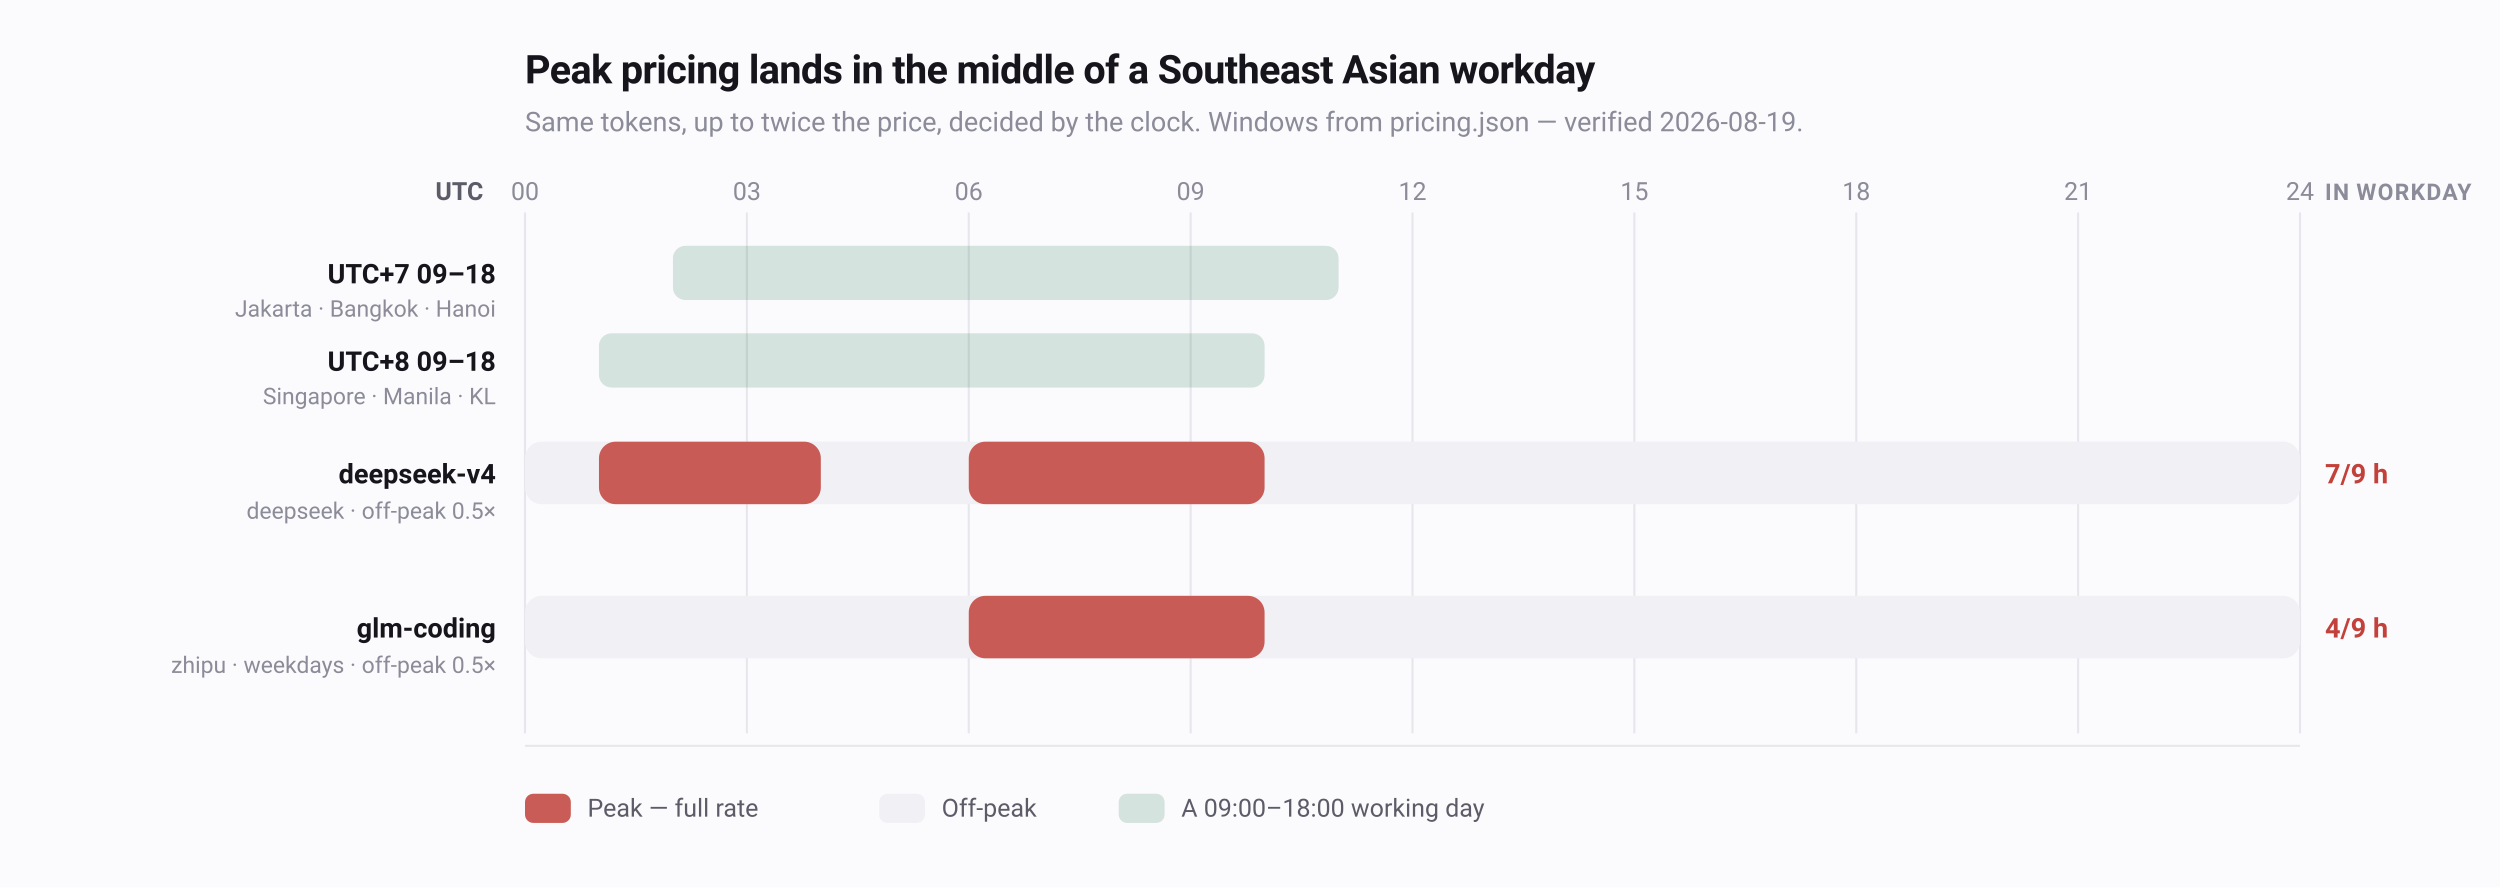
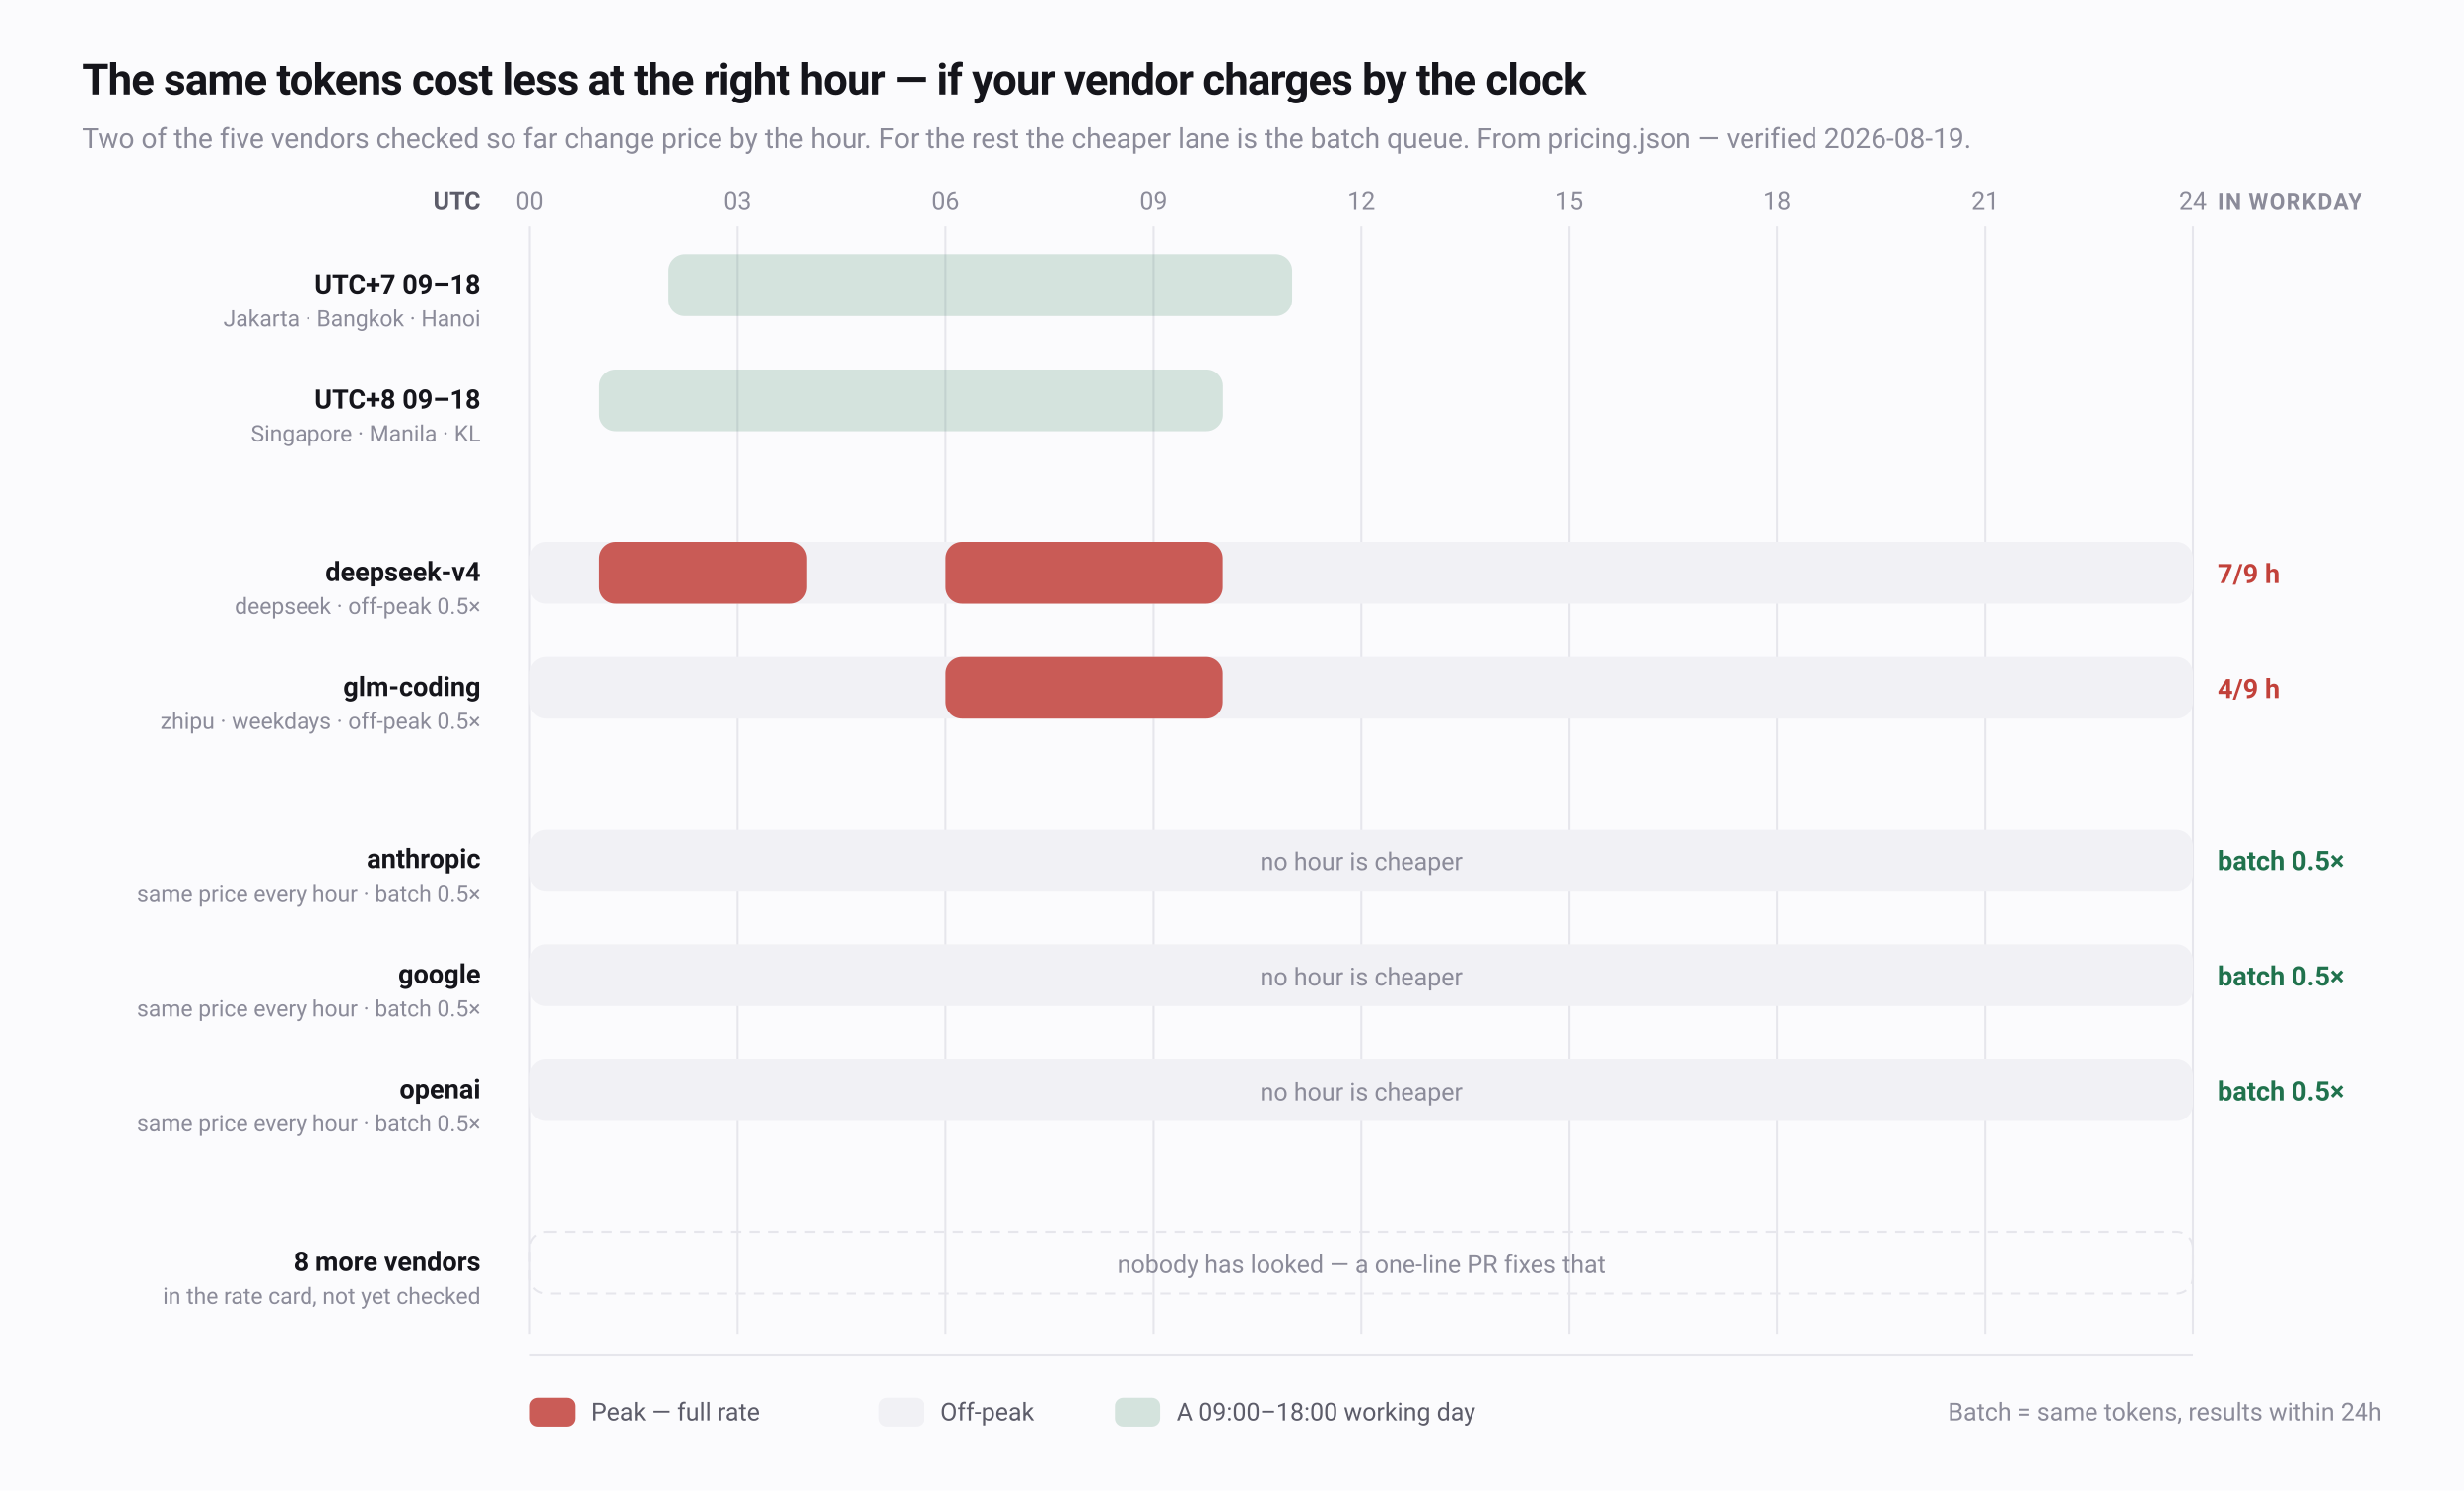
- <svg xmlns="http://www.w3.org/2000/svg" viewBox="0 0 1200 426" width="1200" height="426" role="img" aria-label="Published peak pricing windows for time-priced vendors, plotted against a 09:00 to 18:00 working day in UTC+7 and UTC+8.">
-   <rect width="1200" height="426" fill="#fbfbfd" />
-   <text x="252" y="40" font-family="ui-sans-serif,-apple-system,'Segoe UI',Roboto,'Helvetica Neue',Arial,sans-serif" font-size="19" font-weight="650" fill="#15151b" letter-spacing="-0.3">Peak pricing lands in the middle of a Southeast Asian workday</text>
-   <text x="252" y="63" font-family="ui-sans-serif,-apple-system,'Segoe UI',Roboto,'Helvetica Neue',Arial,sans-serif" font-size="13" fill="#8b8b99">Same tokens, up to twice the price, decided by the clock. Windows from pricing.json — verified 2026-08-19.</text>
-   <line x1="252.0" y1="102" x2="252.0" y2="352" stroke="#e6e6ec" stroke-width="1" />
-   <text x="252.0" y="96" text-anchor="middle" font-family="ui-sans-serif,-apple-system,'Segoe UI',Roboto,'Helvetica Neue',Arial,sans-serif" font-size="12" fill="#8b8b99">00</text>
-   <line x1="358.5" y1="102" x2="358.5" y2="352" stroke="#e6e6ec" stroke-width="1" />
-   <text x="358.5" y="96" text-anchor="middle" font-family="ui-sans-serif,-apple-system,'Segoe UI',Roboto,'Helvetica Neue',Arial,sans-serif" font-size="12" fill="#8b8b99">03</text>
-   <line x1="465.0" y1="102" x2="465.0" y2="352" stroke="#e6e6ec" stroke-width="1" />
-   <text x="465.0" y="96" text-anchor="middle" font-family="ui-sans-serif,-apple-system,'Segoe UI',Roboto,'Helvetica Neue',Arial,sans-serif" font-size="12" fill="#8b8b99">06</text>
-   <line x1="571.5" y1="102" x2="571.5" y2="352" stroke="#e6e6ec" stroke-width="1" />
-   <text x="571.5" y="96" text-anchor="middle" font-family="ui-sans-serif,-apple-system,'Segoe UI',Roboto,'Helvetica Neue',Arial,sans-serif" font-size="12" fill="#8b8b99">09</text>
-   <line x1="678.0" y1="102" x2="678.0" y2="352" stroke="#e6e6ec" stroke-width="1" />
-   <text x="678.0" y="96" text-anchor="middle" font-family="ui-sans-serif,-apple-system,'Segoe UI',Roboto,'Helvetica Neue',Arial,sans-serif" font-size="12" fill="#8b8b99">12</text>
-   <line x1="784.5" y1="102" x2="784.5" y2="352" stroke="#e6e6ec" stroke-width="1" />
-   <text x="784.5" y="96" text-anchor="middle" font-family="ui-sans-serif,-apple-system,'Segoe UI',Roboto,'Helvetica Neue',Arial,sans-serif" font-size="12" fill="#8b8b99">15</text>
-   <line x1="891.0" y1="102" x2="891.0" y2="352" stroke="#e6e6ec" stroke-width="1" />
-   <text x="891.0" y="96" text-anchor="middle" font-family="ui-sans-serif,-apple-system,'Segoe UI',Roboto,'Helvetica Neue',Arial,sans-serif" font-size="12" fill="#8b8b99">18</text>
-   <line x1="997.5" y1="102" x2="997.5" y2="352" stroke="#e6e6ec" stroke-width="1" />
-   <text x="997.5" y="96" text-anchor="middle" font-family="ui-sans-serif,-apple-system,'Segoe UI',Roboto,'Helvetica Neue',Arial,sans-serif" font-size="12" fill="#8b8b99">21</text>
-   <line x1="1104.0" y1="102" x2="1104.0" y2="352" stroke="#e6e6ec" stroke-width="1" />
-   <text x="1104.0" y="96" text-anchor="middle" font-family="ui-sans-serif,-apple-system,'Segoe UI',Roboto,'Helvetica Neue',Arial,sans-serif" font-size="12" fill="#8b8b99">24</text>
-   <text x="232" y="96" text-anchor="end" font-family="ui-sans-serif,-apple-system,'Segoe UI',Roboto,'Helvetica Neue',Arial,sans-serif" font-size="12" font-weight="640" fill="#5c5c69">UTC</text>
-   <text x="1116" y="96" font-family="ui-sans-serif,-apple-system,'Segoe UI',Roboto,'Helvetica Neue',Arial,sans-serif" font-size="11" font-weight="640" letter-spacing="0.6" fill="#8b8b99">IN WORKDAY</text>
-   <text x="238" y="136" text-anchor="end" font-family="ui-sans-serif,-apple-system,'Segoe UI',Roboto,'Helvetica Neue',Arial,sans-serif" font-size="13" font-weight="640" fill="#15151b">UTC+7 09–18</text>
-   <text x="238" y="152" text-anchor="end" font-family="ui-sans-serif,-apple-system,'Segoe UI',Roboto,'Helvetica Neue',Arial,sans-serif" font-size="11" fill="#8b8b99">Jakarta · Bangkok · Hanoi</text>
-   <rect x="323.0" y="118" width="319.5" height="26" rx="6" fill="#20724d" opacity="0.18" />
-   <text x="238" y="178" text-anchor="end" font-family="ui-sans-serif,-apple-system,'Segoe UI',Roboto,'Helvetica Neue',Arial,sans-serif" font-size="13" font-weight="640" fill="#15151b">UTC+8 09–18</text>
-   <text x="238" y="194" text-anchor="end" font-family="ui-sans-serif,-apple-system,'Segoe UI',Roboto,'Helvetica Neue',Arial,sans-serif" font-size="11" fill="#8b8b99">Singapore · Manila · KL</text>
-   <rect x="287.5" y="160" width="319.5" height="26" rx="6" fill="#20724d" opacity="0.18" />
-   <text x="238" y="232" text-anchor="end" font-family="ui-sans-serif,-apple-system,'Segoe UI',Roboto,'Helvetica Neue',Arial,sans-serif" font-size="13" font-weight="640" fill="#15151b">deepseek-v4</text>
-   <text x="238" y="249" text-anchor="end" font-family="ui-sans-serif,-apple-system,'Segoe UI',Roboto,'Helvetica Neue',Arial,sans-serif" font-size="11" fill="#8b8b99">deepseek · off-peak 0.5×</text>
-   <rect x="252" y="212" width="852" height="30" rx="8" fill="#f1f1f5" />
-   <rect x="287.5" y="212" width="106.5" height="30" rx="8" fill="#c2413a" opacity="0.85" />
-   <rect x="465.0" y="212" width="142.0" height="30" rx="8" fill="#c2413a" opacity="0.85" />
-   <text x="1116" y="232" font-family="ui-sans-serif,-apple-system,'Segoe UI',Roboto,'Helvetica Neue',Arial,sans-serif" font-size="13" font-weight="650" fill="#c2413a">7/9 h</text>
-   <text x="238" y="306" text-anchor="end" font-family="ui-sans-serif,-apple-system,'Segoe UI',Roboto,'Helvetica Neue',Arial,sans-serif" font-size="13" font-weight="640" fill="#15151b">glm-coding</text>
-   <text x="238" y="323" text-anchor="end" font-family="ui-sans-serif,-apple-system,'Segoe UI',Roboto,'Helvetica Neue',Arial,sans-serif" font-size="11" fill="#8b8b99">zhipu · weekdays · off-peak 0.5×</text>
-   <rect x="252" y="286" width="852" height="30" rx="8" fill="#f1f1f5" />
-   <rect x="465.0" y="286" width="142.0" height="30" rx="8" fill="#c2413a" opacity="0.85" />
-   <text x="1116" y="306" font-family="ui-sans-serif,-apple-system,'Segoe UI',Roboto,'Helvetica Neue',Arial,sans-serif" font-size="13" font-weight="650" fill="#c2413a">4/9 h</text>
-   <line x1="252" y1="358" x2="1104" y2="358" stroke="#e6e6ec" stroke-width="1" />
-   <rect x="252" y="381" width="22" height="14" rx="4" fill="#c2413a" opacity="0.85" />
-   <text x="282" y="392" font-family="ui-sans-serif,-apple-system,'Segoe UI',Roboto,'Helvetica Neue',Arial,sans-serif" font-size="12" fill="#5c5c69">Peak — full rate</text>
-   <rect x="422" y="381" width="22" height="14" rx="4" fill="#f1f1f5" opacity="1" />
-   <text x="452" y="392" font-family="ui-sans-serif,-apple-system,'Segoe UI',Roboto,'Helvetica Neue',Arial,sans-serif" font-size="12" fill="#5c5c69">Off-peak</text>
-   <rect x="537" y="381" width="22" height="14" rx="4" fill="#20724d" opacity="0.18" />
-   <text x="567" y="392" font-family="ui-sans-serif,-apple-system,'Segoe UI',Roboto,'Helvetica Neue',Arial,sans-serif" font-size="12" fill="#5c5c69">A 09:00–18:00 working day</text>
+ <svg xmlns="http://www.w3.org/2000/svg" viewBox="0 0 1200 726" width="1200" height="726" role="img" aria-label="Every vendor in the rate card, showing which ones change price by the hour and which charge the same all day, plotted against a 09:00 to 18:00 working day in UTC+7 and UTC+8.">
+   <rect width="1200" height="726" fill="#fbfbfd" />
+   <text x="40" y="46" font-family="ui-sans-serif,-apple-system,'Segoe UI',Roboto,'Helvetica Neue',Arial,sans-serif" font-size="21" font-weight="650" fill="#15151b" letter-spacing="-0.4">The same tokens cost less at the right hour — if your vendor charges by the clock</text>
+   <text x="40" y="72" font-family="ui-sans-serif,-apple-system,'Segoe UI',Roboto,'Helvetica Neue',Arial,sans-serif" font-size="13.5" fill="#8b8b99">Two of the five vendors checked so far change price by the hour. For the rest the cheaper lane is the batch queue. From pricing.json — verified 2026-08-19.</text>
+   <line x1="258.0" y1="110" x2="258.0" y2="650" stroke="#e6e6ec" stroke-width="1" />
+   <text x="258.0" y="102" text-anchor="middle" font-family="ui-sans-serif,-apple-system,'Segoe UI',Roboto,'Helvetica Neue',Arial,sans-serif" font-size="12" fill="#8b8b99">00</text>
+   <line x1="359.2" y1="110" x2="359.2" y2="650" stroke="#e6e6ec" stroke-width="1" />
+   <text x="359.2" y="102" text-anchor="middle" font-family="ui-sans-serif,-apple-system,'Segoe UI',Roboto,'Helvetica Neue',Arial,sans-serif" font-size="12" fill="#8b8b99">03</text>
+   <line x1="460.5" y1="110" x2="460.5" y2="650" stroke="#e6e6ec" stroke-width="1" />
+   <text x="460.5" y="102" text-anchor="middle" font-family="ui-sans-serif,-apple-system,'Segoe UI',Roboto,'Helvetica Neue',Arial,sans-serif" font-size="12" fill="#8b8b99">06</text>
+   <line x1="561.8" y1="110" x2="561.8" y2="650" stroke="#e6e6ec" stroke-width="1" />
+   <text x="561.8" y="102" text-anchor="middle" font-family="ui-sans-serif,-apple-system,'Segoe UI',Roboto,'Helvetica Neue',Arial,sans-serif" font-size="12" fill="#8b8b99">09</text>
+   <line x1="663.0" y1="110" x2="663.0" y2="650" stroke="#e6e6ec" stroke-width="1" />
+   <text x="663.0" y="102" text-anchor="middle" font-family="ui-sans-serif,-apple-system,'Segoe UI',Roboto,'Helvetica Neue',Arial,sans-serif" font-size="12" fill="#8b8b99">12</text>
+   <line x1="764.2" y1="110" x2="764.2" y2="650" stroke="#e6e6ec" stroke-width="1" />
+   <text x="764.2" y="102" text-anchor="middle" font-family="ui-sans-serif,-apple-system,'Segoe UI',Roboto,'Helvetica Neue',Arial,sans-serif" font-size="12" fill="#8b8b99">15</text>
+   <line x1="865.5" y1="110" x2="865.5" y2="650" stroke="#e6e6ec" stroke-width="1" />
+   <text x="865.5" y="102" text-anchor="middle" font-family="ui-sans-serif,-apple-system,'Segoe UI',Roboto,'Helvetica Neue',Arial,sans-serif" font-size="12" fill="#8b8b99">18</text>
+   <line x1="966.8" y1="110" x2="966.8" y2="650" stroke="#e6e6ec" stroke-width="1" />
+   <text x="966.8" y="102" text-anchor="middle" font-family="ui-sans-serif,-apple-system,'Segoe UI',Roboto,'Helvetica Neue',Arial,sans-serif" font-size="12" fill="#8b8b99">21</text>
+   <line x1="1068.0" y1="110" x2="1068.0" y2="650" stroke="#e6e6ec" stroke-width="1" />
+   <text x="1068.0" y="102" text-anchor="middle" font-family="ui-sans-serif,-apple-system,'Segoe UI',Roboto,'Helvetica Neue',Arial,sans-serif" font-size="12" fill="#8b8b99">24</text>
+   <text x="234" y="102" text-anchor="end" font-family="ui-sans-serif,-apple-system,'Segoe UI',Roboto,'Helvetica Neue',Arial,sans-serif" font-size="12" font-weight="640" fill="#5c5c69">UTC</text>
+   <text x="1080" y="102" font-family="ui-sans-serif,-apple-system,'Segoe UI',Roboto,'Helvetica Neue',Arial,sans-serif" font-size="11" font-weight="640" letter-spacing="0.6" fill="#8b8b99">IN WORKDAY</text>
+   <text x="234" y="143" text-anchor="end" font-family="ui-sans-serif,-apple-system,'Segoe UI',Roboto,'Helvetica Neue',Arial,sans-serif" font-size="13" font-weight="640" fill="#15151b">UTC+7  09–18</text>
+   <text x="234" y="159" text-anchor="end" font-family="ui-sans-serif,-apple-system,'Segoe UI',Roboto,'Helvetica Neue',Arial,sans-serif" font-size="11" fill="#8b8b99">Jakarta · Bangkok · Hanoi</text>
+   <rect x="325.5" y="124" width="303.8" height="30" rx="8" fill="#20724d" opacity="0.18" />
+   <text x="234" y="199" text-anchor="end" font-family="ui-sans-serif,-apple-system,'Segoe UI',Roboto,'Helvetica Neue',Arial,sans-serif" font-size="13" font-weight="640" fill="#15151b">UTC+8  09–18</text>
+   <text x="234" y="215" text-anchor="end" font-family="ui-sans-serif,-apple-system,'Segoe UI',Roboto,'Helvetica Neue',Arial,sans-serif" font-size="11" fill="#8b8b99">Singapore · Manila · KL</text>
+   <rect x="291.8" y="180" width="303.8" height="30" rx="8" fill="#20724d" opacity="0.18" />
+   <text x="234" y="283" text-anchor="end" font-family="ui-sans-serif,-apple-system,'Segoe UI',Roboto,'Helvetica Neue',Arial,sans-serif" font-size="13" font-weight="640" fill="#15151b">deepseek-v4</text>
+   <text x="234" y="299" text-anchor="end" font-family="ui-sans-serif,-apple-system,'Segoe UI',Roboto,'Helvetica Neue',Arial,sans-serif" font-size="11" fill="#8b8b99">deepseek · off-peak 0.5×</text>
+   <rect x="258" y="264" width="810" height="30" rx="8" fill="#f1f1f5" />
+   <rect x="291.8" y="264" width="101.2" height="30" rx="8" fill="#c2413a" opacity="0.85" />
+   <rect x="460.5" y="264" width="135.0" height="30" rx="8" fill="#c2413a" opacity="0.85" />
+   <text x="1080" y="284" font-family="ui-sans-serif,-apple-system,'Segoe UI',Roboto,'Helvetica Neue',Arial,sans-serif" font-size="13" font-weight="650" fill="#c2413a">7/9 h</text>
+   <text x="234" y="339" text-anchor="end" font-family="ui-sans-serif,-apple-system,'Segoe UI',Roboto,'Helvetica Neue',Arial,sans-serif" font-size="13" font-weight="640" fill="#15151b">glm-coding</text>
+   <text x="234" y="355" text-anchor="end" font-family="ui-sans-serif,-apple-system,'Segoe UI',Roboto,'Helvetica Neue',Arial,sans-serif" font-size="11" fill="#8b8b99">zhipu · weekdays · off-peak 0.5×</text>
+   <rect x="258" y="320" width="810" height="30" rx="8" fill="#f1f1f5" />
+   <rect x="460.5" y="320" width="135.0" height="30" rx="8" fill="#c2413a" opacity="0.85" />
+   <text x="1080" y="340" font-family="ui-sans-serif,-apple-system,'Segoe UI',Roboto,'Helvetica Neue',Arial,sans-serif" font-size="13" font-weight="650" fill="#c2413a">4/9 h</text>
+   <text x="234" y="423" text-anchor="end" font-family="ui-sans-serif,-apple-system,'Segoe UI',Roboto,'Helvetica Neue',Arial,sans-serif" font-size="13" font-weight="640" fill="#15151b">anthropic</text>
+   <text x="234" y="439" text-anchor="end" font-family="ui-sans-serif,-apple-system,'Segoe UI',Roboto,'Helvetica Neue',Arial,sans-serif" font-size="11" fill="#8b8b99">same price every hour · batch 0.5×</text>
+   <rect x="258" y="404" width="810" height="30" rx="8" fill="#f1f1f5" />
+   <text x="663.0" y="424" text-anchor="middle" font-family="ui-sans-serif,-apple-system,'Segoe UI',Roboto,'Helvetica Neue',Arial,sans-serif" font-size="12" fill="#8b8b99">no hour is cheaper</text>
+   <text x="1080" y="424" font-family="ui-sans-serif,-apple-system,'Segoe UI',Roboto,'Helvetica Neue',Arial,sans-serif" font-size="13" font-weight="650" fill="#20724d">batch 0.5×</text>
+   <text x="234" y="479" text-anchor="end" font-family="ui-sans-serif,-apple-system,'Segoe UI',Roboto,'Helvetica Neue',Arial,sans-serif" font-size="13" font-weight="640" fill="#15151b">google</text>
+   <text x="234" y="495" text-anchor="end" font-family="ui-sans-serif,-apple-system,'Segoe UI',Roboto,'Helvetica Neue',Arial,sans-serif" font-size="11" fill="#8b8b99">same price every hour · batch 0.5×</text>
+   <rect x="258" y="460" width="810" height="30" rx="8" fill="#f1f1f5" />
+   <text x="663.0" y="480" text-anchor="middle" font-family="ui-sans-serif,-apple-system,'Segoe UI',Roboto,'Helvetica Neue',Arial,sans-serif" font-size="12" fill="#8b8b99">no hour is cheaper</text>
+   <text x="1080" y="480" font-family="ui-sans-serif,-apple-system,'Segoe UI',Roboto,'Helvetica Neue',Arial,sans-serif" font-size="13" font-weight="650" fill="#20724d">batch 0.5×</text>
+   <text x="234" y="535" text-anchor="end" font-family="ui-sans-serif,-apple-system,'Segoe UI',Roboto,'Helvetica Neue',Arial,sans-serif" font-size="13" font-weight="640" fill="#15151b">openai</text>
+   <text x="234" y="551" text-anchor="end" font-family="ui-sans-serif,-apple-system,'Segoe UI',Roboto,'Helvetica Neue',Arial,sans-serif" font-size="11" fill="#8b8b99">same price every hour · batch 0.5×</text>
+   <rect x="258" y="516" width="810" height="30" rx="8" fill="#f1f1f5" />
+   <text x="663.0" y="536" text-anchor="middle" font-family="ui-sans-serif,-apple-system,'Segoe UI',Roboto,'Helvetica Neue',Arial,sans-serif" font-size="12" fill="#8b8b99">no hour is cheaper</text>
+   <text x="1080" y="536" font-family="ui-sans-serif,-apple-system,'Segoe UI',Roboto,'Helvetica Neue',Arial,sans-serif" font-size="13" font-weight="650" fill="#20724d">batch 0.5×</text>
+   <text x="234" y="619" text-anchor="end" font-family="ui-sans-serif,-apple-system,'Segoe UI',Roboto,'Helvetica Neue',Arial,sans-serif" font-size="13" font-weight="640" fill="#15151b">8 more vendors</text>
+   <text x="234" y="635" text-anchor="end" font-family="ui-sans-serif,-apple-system,'Segoe UI',Roboto,'Helvetica Neue',Arial,sans-serif" font-size="11" fill="#8b8b99">in the rate card, not yet checked</text>
+   <rect x="258" y="600" width="810" height="30" rx="8" stroke-dasharray="5 4" stroke="#e6e6ec" fill="none" />
+   <text x="663.0" y="620" text-anchor="middle" font-family="ui-sans-serif,-apple-system,'Segoe UI',Roboto,'Helvetica Neue',Arial,sans-serif" font-size="12" fill="#8b8b99">nobody has looked — a one-line PR fixes that</text>
+   <line x1="258" y1="660" x2="1068" y2="660" stroke="#e6e6ec" stroke-width="1" />
+   <rect x="258" y="681" width="22" height="14" rx="4" fill="#c2413a" opacity="0.85" />
+   <text x="288" y="692" font-family="ui-sans-serif,-apple-system,'Segoe UI',Roboto,'Helvetica Neue',Arial,sans-serif" font-size="12" fill="#5c5c69">Peak — full rate</text>
+   <rect x="428" y="681" width="22" height="14" rx="4" fill="#f1f1f5" opacity="1" />
+   <text x="458" y="692" font-family="ui-sans-serif,-apple-system,'Segoe UI',Roboto,'Helvetica Neue',Arial,sans-serif" font-size="12" fill="#5c5c69">Off-peak</text>
+   <rect x="543" y="681" width="22" height="14" rx="4" fill="#20724d" opacity="0.18" />
+   <text x="573" y="692" font-family="ui-sans-serif,-apple-system,'Segoe UI',Roboto,'Helvetica Neue',Arial,sans-serif" font-size="12" fill="#5c5c69">A 09:00–18:00 working day</text>
+   <text x="1160" y="692" text-anchor="end" font-family="ui-sans-serif,-apple-system,'Segoe UI',Roboto,'Helvetica Neue',Arial,sans-serif" font-size="12" fill="#8b8b99">Batch = same tokens, results within 24h</text>
</svg>
